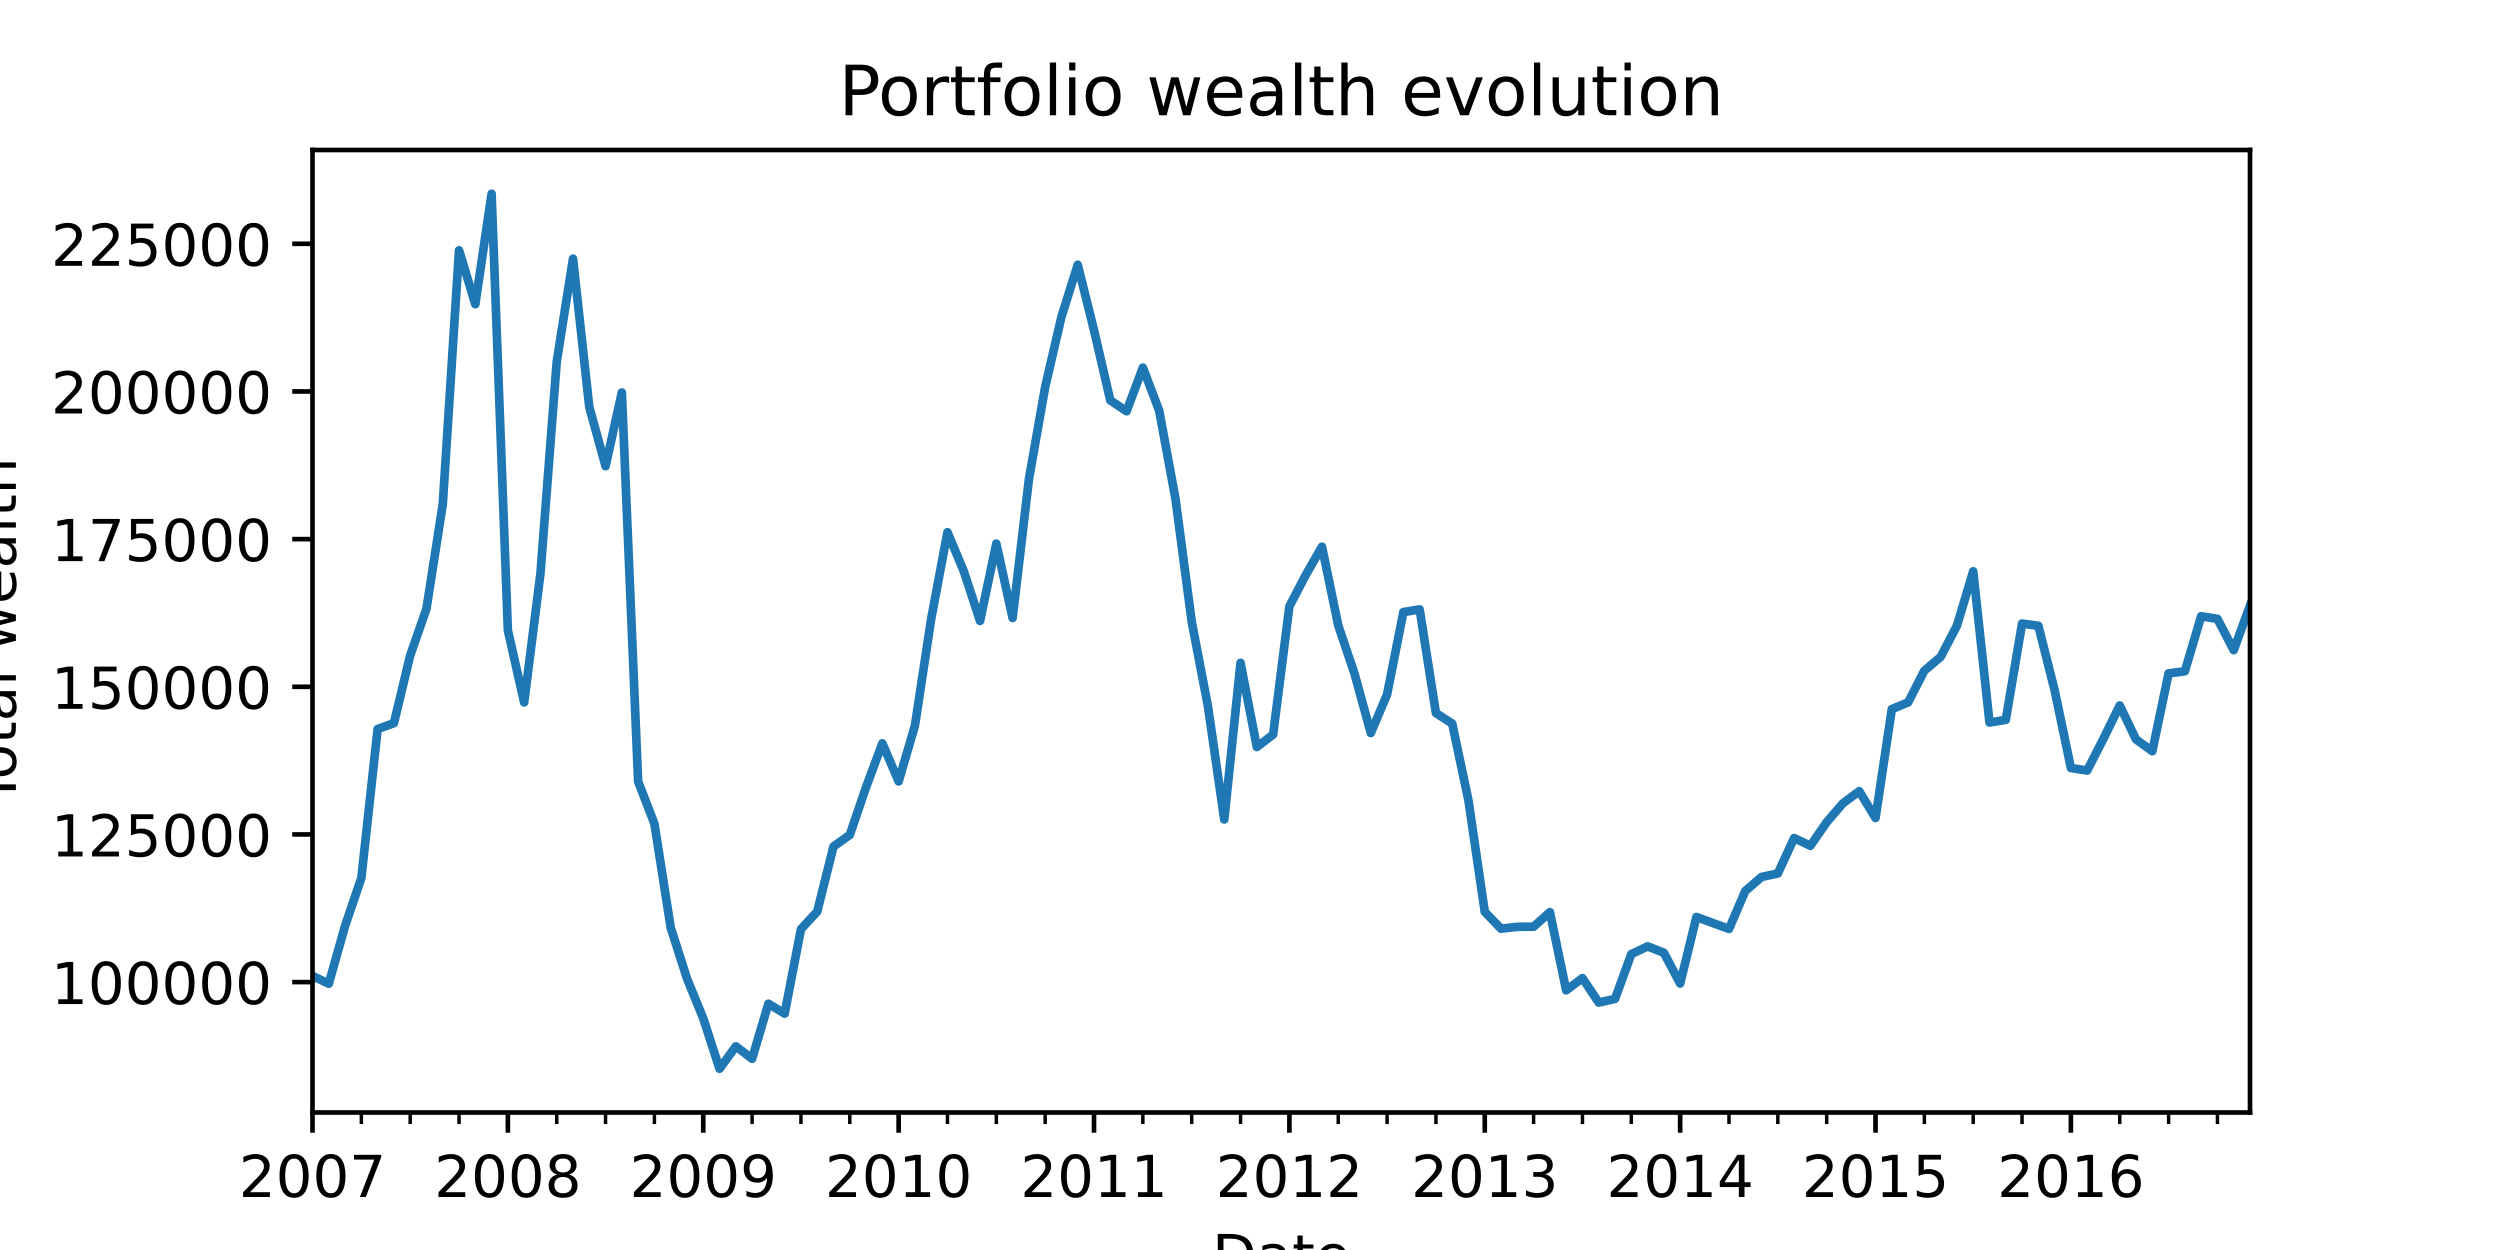
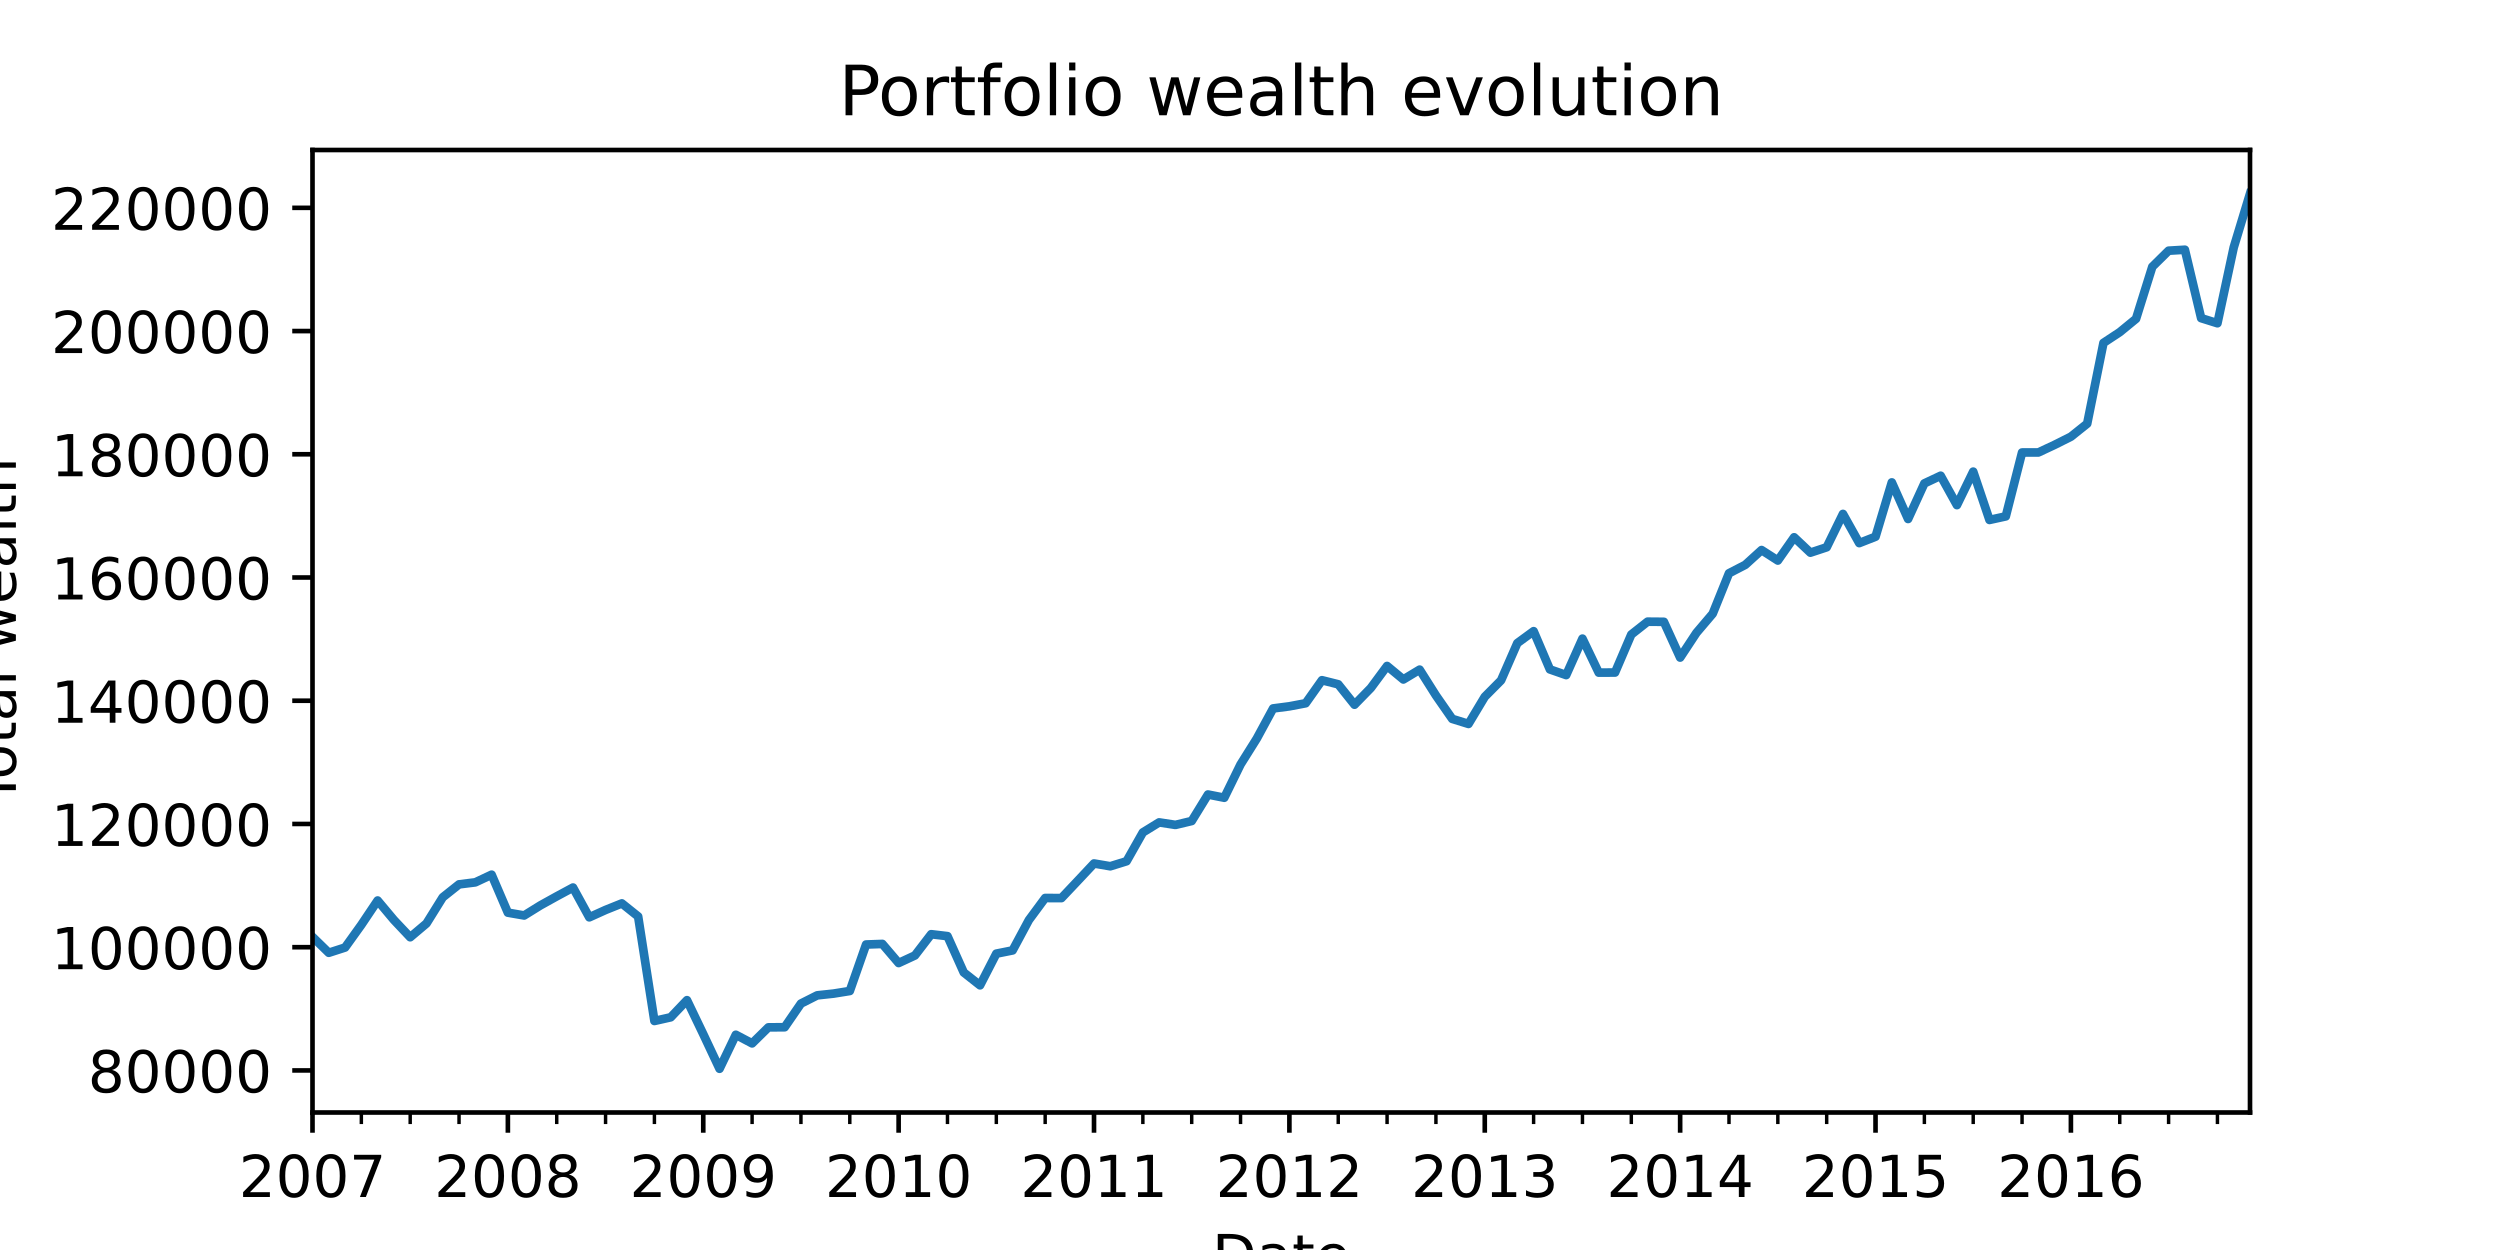
<svg xmlns="http://www.w3.org/2000/svg" xmlns:xlink="http://www.w3.org/1999/xlink" width="432pt" height="216pt" viewBox="0 0 432 216" version="1.1">
  <defs>
    <style type="text/css">*{stroke-linejoin: round; stroke-linecap: butt}</style>
  </defs>
  <g id="figure_1">
    <g id="patch_1">
      <path d="M 0 216  L 432 216  L 432 0  L 0 0  z " style="fill: #ffffff" />
    </g>
    <g id="axes_1">
      <g id="patch_2">
        <path d="M 54 192.24  L 388.8 192.24  L 388.8 25.92  L 54 25.92  z " style="fill: #ffffff" />
      </g>
      <g id="matplotlib.axis_1">
        <g id="xtick_1">
          <g id="line2d_1">
            <defs>
-               <path id="m3f038d7e3b" d="M 0 0  L 0 3.5  " style="stroke: #000000; stroke-width: 0.8" />
+               <path id="m2db4d0c656" d="M 0 0  L 0 3.5  " style="stroke: #000000; stroke-width: 0.8" />
            </defs>
            <g>
-               <use xlink:href="#m3f038d7e3b" x="54" y="192.24" style="stroke: #000000; stroke-width: 0.8" />
+               <use xlink:href="#m2db4d0c656" x="54" y="192.24" style="stroke: #000000; stroke-width: 0.8" />
            </g>
          </g>
          <g id="text_1">
            <g transform="translate(41.275 206.8384)scale(0.1 -0.1)">
              <defs>
                <path id="DejaVuSans-32" d="M 1228 531  L 3431 531  L 3431 0  L 469 0  L 469 531  Q 828 903 1448 1529  Q 2069 2156 2228 2338  Q 2531 2678 2651 2914  Q 2772 3150 2772 3378  Q 2772 3750 2511 3984  Q 2250 4219 1831 4219  Q 1534 4219 1204 4116  Q 875 4013 500 3803  L 500 4441  Q 881 4594 1212 4672  Q 1544 4750 1819 4750  Q 2544 4750 2975 4387  Q 3406 4025 3406 3419  Q 3406 3131 3298 2873  Q 3191 2616 2906 2266  Q 2828 2175 2409 1742  Q 1991 1309 1228 531  z " transform="scale(0.015625)" />
                <path id="DejaVuSans-30" d="M 2034 4250  Q 1547 4250 1301 3770  Q 1056 3291 1056 2328  Q 1056 1369 1301 889  Q 1547 409 2034 409  Q 2525 409 2770 889  Q 3016 1369 3016 2328  Q 3016 3291 2770 3770  Q 2525 4250 2034 4250  z M 2034 4750  Q 2819 4750 3233 4129  Q 3647 3509 3647 2328  Q 3647 1150 3233 529  Q 2819 -91 2034 -91  Q 1250 -91 836 529  Q 422 1150 422 2328  Q 422 3509 836 4129  Q 1250 4750 2034 4750  z " transform="scale(0.015625)" />
                <path id="DejaVuSans-37" d="M 525 4666  L 3525 4666  L 3525 4397  L 1831 0  L 1172 0  L 2766 4134  L 525 4134  L 525 4666  z " transform="scale(0.015625)" />
              </defs>
              <use xlink:href="#DejaVuSans-32" />
              <use xlink:href="#DejaVuSans-30" x="63.623" />
              <use xlink:href="#DejaVuSans-30" x="127.246" />
              <use xlink:href="#DejaVuSans-37" x="190.869" />
            </g>
          </g>
        </g>
        <g id="xtick_2">
          <g id="line2d_2">
            <g>
-               <use xlink:href="#m3f038d7e3b" x="87.761" y="192.24" style="stroke: #000000; stroke-width: 0.8" />
+               <use xlink:href="#m2db4d0c656" x="87.761" y="192.24" style="stroke: #000000; stroke-width: 0.8" />
            </g>
          </g>
          <g id="text_2">
            <g transform="translate(75.03634 206.8384)scale(0.1 -0.1)">
              <defs>
                <path id="DejaVuSans-38" d="M 2034 2216  Q 1584 2216 1326 1975  Q 1069 1734 1069 1313  Q 1069 891 1326 650  Q 1584 409 2034 409  Q 2484 409 2743 651  Q 3003 894 3003 1313  Q 3003 1734 2745 1975  Q 2488 2216 2034 2216  z M 1403 2484  Q 997 2584 770 2862  Q 544 3141 544 3541  Q 544 4100 942 4425  Q 1341 4750 2034 4750  Q 2731 4750 3128 4425  Q 3525 4100 3525 3541  Q 3525 3141 3298 2862  Q 3072 2584 2669 2484  Q 3125 2378 3379 2068  Q 3634 1759 3634 1313  Q 3634 634 3220 271  Q 2806 -91 2034 -91  Q 1263 -91 848 271  Q 434 634 434 1313  Q 434 1759 690 2068  Q 947 2378 1403 2484  z M 1172 3481  Q 1172 3119 1398 2916  Q 1625 2713 2034 2713  Q 2441 2713 2670 2916  Q 2900 3119 2900 3481  Q 2900 3844 2670 4047  Q 2441 4250 2034 4250  Q 1625 4250 1398 4047  Q 1172 3844 1172 3481  z " transform="scale(0.015625)" />
              </defs>
              <use xlink:href="#DejaVuSans-32" />
              <use xlink:href="#DejaVuSans-30" x="63.623" />
              <use xlink:href="#DejaVuSans-30" x="127.246" />
              <use xlink:href="#DejaVuSans-38" x="190.869" />
            </g>
          </g>
        </g>
        <g id="xtick_3">
          <g id="line2d_3">
            <g>
-               <use xlink:href="#m3f038d7e3b" x="121.523" y="192.24" style="stroke: #000000; stroke-width: 0.8" />
+               <use xlink:href="#m2db4d0c656" x="121.523" y="192.24" style="stroke: #000000; stroke-width: 0.8" />
            </g>
          </g>
          <g id="text_3">
            <g transform="translate(108.7977 206.8384)scale(0.1 -0.1)">
              <defs>
                <path id="DejaVuSans-39" d="M 703 97  L 703 672  Q 941 559 1184 500  Q 1428 441 1663 441  Q 2288 441 2617 861  Q 2947 1281 2994 2138  Q 2813 1869 2534 1725  Q 2256 1581 1919 1581  Q 1219 1581 811 2004  Q 403 2428 403 3163  Q 403 3881 828 4315  Q 1253 4750 1959 4750  Q 2769 4750 3195 4129  Q 3622 3509 3622 2328  Q 3622 1225 3098 567  Q 2575 -91 1691 -91  Q 1453 -91 1209 -44  Q 966 3 703 97  z M 1959 2075  Q 2384 2075 2632 2365  Q 2881 2656 2881 3163  Q 2881 3666 2632 3958  Q 2384 4250 1959 4250  Q 1534 4250 1286 3958  Q 1038 3666 1038 3163  Q 1038 2656 1286 2365  Q 1534 2075 1959 2075  z " transform="scale(0.015625)" />
              </defs>
              <use xlink:href="#DejaVuSans-32" />
              <use xlink:href="#DejaVuSans-30" x="63.623" />
              <use xlink:href="#DejaVuSans-30" x="127.246" />
              <use xlink:href="#DejaVuSans-39" x="190.869" />
            </g>
          </g>
        </g>
        <g id="xtick_4">
          <g id="line2d_4">
            <g>
-               <use xlink:href="#m3f038d7e3b" x="155.284" y="192.24" style="stroke: #000000; stroke-width: 0.8" />
+               <use xlink:href="#m2db4d0c656" x="155.284" y="192.24" style="stroke: #000000; stroke-width: 0.8" />
            </g>
          </g>
          <g id="text_4">
            <g transform="translate(142.559 206.8384)scale(0.1 -0.1)">
              <defs>
                <path id="DejaVuSans-31" d="M 794 531  L 1825 531  L 1825 4091  L 703 3866  L 703 4441  L 1819 4666  L 2450 4666  L 2450 531  L 3481 531  L 3481 0  L 794 0  L 794 531  z " transform="scale(0.015625)" />
              </defs>
              <use xlink:href="#DejaVuSans-32" />
              <use xlink:href="#DejaVuSans-30" x="63.623" />
              <use xlink:href="#DejaVuSans-31" x="127.246" />
              <use xlink:href="#DejaVuSans-30" x="190.869" />
            </g>
          </g>
        </g>
        <g id="xtick_5">
          <g id="line2d_5">
            <g>
-               <use xlink:href="#m3f038d7e3b" x="189.045" y="192.24" style="stroke: #000000; stroke-width: 0.8" />
+               <use xlink:href="#m2db4d0c656" x="189.045" y="192.24" style="stroke: #000000; stroke-width: 0.8" />
            </g>
          </g>
          <g id="text_5">
            <g transform="translate(176.3204 206.8384)scale(0.1 -0.1)">
              <use xlink:href="#DejaVuSans-32" />
              <use xlink:href="#DejaVuSans-30" x="63.623" />
              <use xlink:href="#DejaVuSans-31" x="127.246" />
              <use xlink:href="#DejaVuSans-31" x="190.869" />
            </g>
          </g>
        </g>
        <g id="xtick_6">
          <g id="line2d_6">
            <g>
-               <use xlink:href="#m3f038d7e3b" x="222.807" y="192.24" style="stroke: #000000; stroke-width: 0.8" />
+               <use xlink:href="#m2db4d0c656" x="222.807" y="192.24" style="stroke: #000000; stroke-width: 0.8" />
            </g>
          </g>
          <g id="text_6">
            <g transform="translate(210.0817 206.8384)scale(0.1 -0.1)">
              <use xlink:href="#DejaVuSans-32" />
              <use xlink:href="#DejaVuSans-30" x="63.623" />
              <use xlink:href="#DejaVuSans-31" x="127.246" />
              <use xlink:href="#DejaVuSans-32" x="190.869" />
            </g>
          </g>
        </g>
        <g id="xtick_7">
          <g id="line2d_7">
            <g>
-               <use xlink:href="#m3f038d7e3b" x="256.568" y="192.24" style="stroke: #000000; stroke-width: 0.8" />
+               <use xlink:href="#m2db4d0c656" x="256.568" y="192.24" style="stroke: #000000; stroke-width: 0.8" />
            </g>
          </g>
          <g id="text_7">
            <g transform="translate(243.8431 206.8384)scale(0.1 -0.1)">
              <defs>
                <path id="DejaVuSans-33" d="M 2597 2516  Q 3050 2419 3304 2112  Q 3559 1806 3559 1356  Q 3559 666 3084 287  Q 2609 -91 1734 -91  Q 1441 -91 1130 -33  Q 819 25 488 141  L 488 750  Q 750 597 1062 519  Q 1375 441 1716 441  Q 2309 441 2620 675  Q 2931 909 2931 1356  Q 2931 1769 2642 2001  Q 2353 2234 1838 2234  L 1294 2234  L 1294 2753  L 1863 2753  Q 2328 2753 2575 2939  Q 2822 3125 2822 3475  Q 2822 3834 2567 4026  Q 2313 4219 1838 4219  Q 1578 4219 1281 4162  Q 984 4106 628 3988  L 628 4550  Q 988 4650 1302 4700  Q 1616 4750 1894 4750  Q 2613 4750 3031 4423  Q 3450 4097 3450 3541  Q 3450 3153 3228 2886  Q 3006 2619 2597 2516  z " transform="scale(0.015625)" />
              </defs>
              <use xlink:href="#DejaVuSans-32" />
              <use xlink:href="#DejaVuSans-30" x="63.623" />
              <use xlink:href="#DejaVuSans-31" x="127.246" />
              <use xlink:href="#DejaVuSans-33" x="190.869" />
            </g>
          </g>
        </g>
        <g id="xtick_8">
          <g id="line2d_8">
            <g>
-               <use xlink:href="#m3f038d7e3b" x="290.329" y="192.24" style="stroke: #000000; stroke-width: 0.8" />
+               <use xlink:href="#m2db4d0c656" x="290.329" y="192.24" style="stroke: #000000; stroke-width: 0.8" />
            </g>
          </g>
          <g id="text_8">
            <g transform="translate(277.6044 206.8384)scale(0.1 -0.1)">
              <defs>
                <path id="DejaVuSans-34" d="M 2419 4116  L 825 1625  L 2419 1625  L 2419 4116  z M 2253 4666  L 3047 4666  L 3047 1625  L 3713 1625  L 3713 1100  L 3047 1100  L 3047 0  L 2419 0  L 2419 1100  L 313 1100  L 313 1709  L 2253 4666  z " transform="scale(0.015625)" />
              </defs>
              <use xlink:href="#DejaVuSans-32" />
              <use xlink:href="#DejaVuSans-30" x="63.623" />
              <use xlink:href="#DejaVuSans-31" x="127.246" />
              <use xlink:href="#DejaVuSans-34" x="190.869" />
            </g>
          </g>
        </g>
        <g id="xtick_9">
          <g id="line2d_9">
            <g>
-               <use xlink:href="#m3f038d7e3b" x="324.091" y="192.24" style="stroke: #000000; stroke-width: 0.8" />
+               <use xlink:href="#m2db4d0c656" x="324.091" y="192.24" style="stroke: #000000; stroke-width: 0.8" />
            </g>
          </g>
          <g id="text_9">
            <g transform="translate(311.3658 206.8384)scale(0.1 -0.1)">
              <defs>
                <path id="DejaVuSans-35" d="M 691 4666  L 3169 4666  L 3169 4134  L 1269 4134  L 1269 2991  Q 1406 3038 1543 3061  Q 1681 3084 1819 3084  Q 2600 3084 3056 2656  Q 3513 2228 3513 1497  Q 3513 744 3044 326  Q 2575 -91 1722 -91  Q 1428 -91 1123 -41  Q 819 9 494 109  L 494 744  Q 775 591 1075 516  Q 1375 441 1709 441  Q 2250 441 2565 725  Q 2881 1009 2881 1497  Q 2881 1984 2565 2268  Q 2250 2553 1709 2553  Q 1456 2553 1204 2497  Q 953 2441 691 2322  L 691 4666  z " transform="scale(0.015625)" />
              </defs>
              <use xlink:href="#DejaVuSans-32" />
              <use xlink:href="#DejaVuSans-30" x="63.623" />
              <use xlink:href="#DejaVuSans-31" x="127.246" />
              <use xlink:href="#DejaVuSans-35" x="190.869" />
            </g>
          </g>
        </g>
        <g id="xtick_10">
          <g id="line2d_10">
            <g>
-               <use xlink:href="#m3f038d7e3b" x="357.852" y="192.24" style="stroke: #000000; stroke-width: 0.8" />
+               <use xlink:href="#m2db4d0c656" x="357.852" y="192.24" style="stroke: #000000; stroke-width: 0.8" />
            </g>
          </g>
          <g id="text_10">
            <g transform="translate(345.1271 206.8384)scale(0.1 -0.1)">
              <defs>
                <path id="DejaVuSans-36" d="M 2113 2584  Q 1688 2584 1439 2293  Q 1191 2003 1191 1497  Q 1191 994 1439 701  Q 1688 409 2113 409  Q 2538 409 2786 701  Q 3034 994 3034 1497  Q 3034 2003 2786 2293  Q 2538 2584 2113 2584  z M 3366 4563  L 3366 3988  Q 3128 4100 2886 4159  Q 2644 4219 2406 4219  Q 1781 4219 1451 3797  Q 1122 3375 1075 2522  Q 1259 2794 1537 2939  Q 1816 3084 2150 3084  Q 2853 3084 3261 2657  Q 3669 2231 3669 1497  Q 3669 778 3244 343  Q 2819 -91 2113 -91  Q 1303 -91 875 529  Q 447 1150 447 2328  Q 447 3434 972 4092  Q 1497 4750 2381 4750  Q 2619 4750 2861 4703  Q 3103 4656 3366 4563  z " transform="scale(0.015625)" />
              </defs>
              <use xlink:href="#DejaVuSans-32" />
              <use xlink:href="#DejaVuSans-30" x="63.623" />
              <use xlink:href="#DejaVuSans-31" x="127.246" />
              <use xlink:href="#DejaVuSans-36" x="190.869" />
            </g>
          </g>
        </g>
        <g id="xtick_11">
          <g id="line2d_11">
            <defs>
-               <path id="m1c3dca1311" d="M 0 0  L 0 2  " style="stroke: #000000; stroke-width: 0.6" />
+               <path id="mace91dd1b3" d="M 0 0  L 0 2  " style="stroke: #000000; stroke-width: 0.6" />
            </defs>
            <g>
-               <use xlink:href="#m1c3dca1311" x="62.44" y="192.24" style="stroke: #000000; stroke-width: 0.6" />
+               <use xlink:href="#mace91dd1b3" x="62.44" y="192.24" style="stroke: #000000; stroke-width: 0.6" />
            </g>
          </g>
        </g>
        <g id="xtick_12">
          <g id="line2d_12">
            <g>
-               <use xlink:href="#m1c3dca1311" x="70.881" y="192.24" style="stroke: #000000; stroke-width: 0.6" />
+               <use xlink:href="#mace91dd1b3" x="70.881" y="192.24" style="stroke: #000000; stroke-width: 0.6" />
            </g>
          </g>
        </g>
        <g id="xtick_13">
          <g id="line2d_13">
            <g>
-               <use xlink:href="#m1c3dca1311" x="79.321" y="192.24" style="stroke: #000000; stroke-width: 0.6" />
+               <use xlink:href="#mace91dd1b3" x="79.321" y="192.24" style="stroke: #000000; stroke-width: 0.6" />
            </g>
          </g>
        </g>
        <g id="xtick_14">
          <g id="line2d_14">
            <g>
-               <use xlink:href="#m1c3dca1311" x="96.202" y="192.24" style="stroke: #000000; stroke-width: 0.6" />
+               <use xlink:href="#mace91dd1b3" x="96.202" y="192.24" style="stroke: #000000; stroke-width: 0.6" />
            </g>
          </g>
        </g>
        <g id="xtick_15">
          <g id="line2d_15">
            <g>
-               <use xlink:href="#m1c3dca1311" x="104.642" y="192.24" style="stroke: #000000; stroke-width: 0.6" />
+               <use xlink:href="#mace91dd1b3" x="104.642" y="192.24" style="stroke: #000000; stroke-width: 0.6" />
            </g>
          </g>
        </g>
        <g id="xtick_16">
          <g id="line2d_16">
            <g>
-               <use xlink:href="#m1c3dca1311" x="113.082" y="192.24" style="stroke: #000000; stroke-width: 0.6" />
+               <use xlink:href="#mace91dd1b3" x="113.082" y="192.24" style="stroke: #000000; stroke-width: 0.6" />
            </g>
          </g>
        </g>
        <g id="xtick_17">
          <g id="line2d_17">
            <g>
-               <use xlink:href="#m1c3dca1311" x="129.963" y="192.24" style="stroke: #000000; stroke-width: 0.6" />
+               <use xlink:href="#mace91dd1b3" x="129.963" y="192.24" style="stroke: #000000; stroke-width: 0.6" />
            </g>
          </g>
        </g>
        <g id="xtick_18">
          <g id="line2d_18">
            <g>
-               <use xlink:href="#m1c3dca1311" x="138.403" y="192.24" style="stroke: #000000; stroke-width: 0.6" />
+               <use xlink:href="#mace91dd1b3" x="138.403" y="192.24" style="stroke: #000000; stroke-width: 0.6" />
            </g>
          </g>
        </g>
        <g id="xtick_19">
          <g id="line2d_19">
            <g>
-               <use xlink:href="#m1c3dca1311" x="146.844" y="192.24" style="stroke: #000000; stroke-width: 0.6" />
+               <use xlink:href="#mace91dd1b3" x="146.844" y="192.24" style="stroke: #000000; stroke-width: 0.6" />
            </g>
          </g>
        </g>
        <g id="xtick_20">
          <g id="line2d_20">
            <g>
-               <use xlink:href="#m1c3dca1311" x="163.724" y="192.24" style="stroke: #000000; stroke-width: 0.6" />
+               <use xlink:href="#mace91dd1b3" x="163.724" y="192.24" style="stroke: #000000; stroke-width: 0.6" />
            </g>
          </g>
        </g>
        <g id="xtick_21">
          <g id="line2d_21">
            <g>
-               <use xlink:href="#m1c3dca1311" x="172.165" y="192.24" style="stroke: #000000; stroke-width: 0.6" />
+               <use xlink:href="#mace91dd1b3" x="172.165" y="192.24" style="stroke: #000000; stroke-width: 0.6" />
            </g>
          </g>
        </g>
        <g id="xtick_22">
          <g id="line2d_22">
            <g>
-               <use xlink:href="#m1c3dca1311" x="180.605" y="192.24" style="stroke: #000000; stroke-width: 0.6" />
+               <use xlink:href="#mace91dd1b3" x="180.605" y="192.24" style="stroke: #000000; stroke-width: 0.6" />
            </g>
          </g>
        </g>
        <g id="xtick_23">
          <g id="line2d_23">
            <g>
-               <use xlink:href="#m1c3dca1311" x="197.486" y="192.24" style="stroke: #000000; stroke-width: 0.6" />
+               <use xlink:href="#mace91dd1b3" x="197.486" y="192.24" style="stroke: #000000; stroke-width: 0.6" />
            </g>
          </g>
        </g>
        <g id="xtick_24">
          <g id="line2d_24">
            <g>
-               <use xlink:href="#m1c3dca1311" x="205.926" y="192.24" style="stroke: #000000; stroke-width: 0.6" />
+               <use xlink:href="#mace91dd1b3" x="205.926" y="192.24" style="stroke: #000000; stroke-width: 0.6" />
            </g>
          </g>
        </g>
        <g id="xtick_25">
          <g id="line2d_25">
            <g>
-               <use xlink:href="#m1c3dca1311" x="214.366" y="192.24" style="stroke: #000000; stroke-width: 0.6" />
+               <use xlink:href="#mace91dd1b3" x="214.366" y="192.24" style="stroke: #000000; stroke-width: 0.6" />
            </g>
          </g>
        </g>
        <g id="xtick_26">
          <g id="line2d_26">
            <g>
-               <use xlink:href="#m1c3dca1311" x="231.247" y="192.24" style="stroke: #000000; stroke-width: 0.6" />
+               <use xlink:href="#mace91dd1b3" x="231.247" y="192.24" style="stroke: #000000; stroke-width: 0.6" />
            </g>
          </g>
        </g>
        <g id="xtick_27">
          <g id="line2d_27">
            <g>
-               <use xlink:href="#m1c3dca1311" x="239.687" y="192.24" style="stroke: #000000; stroke-width: 0.6" />
+               <use xlink:href="#mace91dd1b3" x="239.687" y="192.24" style="stroke: #000000; stroke-width: 0.6" />
            </g>
          </g>
        </g>
        <g id="xtick_28">
          <g id="line2d_28">
            <g>
-               <use xlink:href="#m1c3dca1311" x="248.128" y="192.24" style="stroke: #000000; stroke-width: 0.6" />
+               <use xlink:href="#mace91dd1b3" x="248.128" y="192.24" style="stroke: #000000; stroke-width: 0.6" />
            </g>
          </g>
        </g>
        <g id="xtick_29">
          <g id="line2d_29">
            <g>
-               <use xlink:href="#m1c3dca1311" x="265.008" y="192.24" style="stroke: #000000; stroke-width: 0.6" />
+               <use xlink:href="#mace91dd1b3" x="265.008" y="192.24" style="stroke: #000000; stroke-width: 0.6" />
            </g>
          </g>
        </g>
        <g id="xtick_30">
          <g id="line2d_30">
            <g>
-               <use xlink:href="#m1c3dca1311" x="273.449" y="192.24" style="stroke: #000000; stroke-width: 0.6" />
+               <use xlink:href="#mace91dd1b3" x="273.449" y="192.24" style="stroke: #000000; stroke-width: 0.6" />
            </g>
          </g>
        </g>
        <g id="xtick_31">
          <g id="line2d_31">
            <g>
-               <use xlink:href="#m1c3dca1311" x="281.889" y="192.24" style="stroke: #000000; stroke-width: 0.6" />
+               <use xlink:href="#mace91dd1b3" x="281.889" y="192.24" style="stroke: #000000; stroke-width: 0.6" />
            </g>
          </g>
        </g>
        <g id="xtick_32">
          <g id="line2d_32">
            <g>
-               <use xlink:href="#m1c3dca1311" x="298.77" y="192.24" style="stroke: #000000; stroke-width: 0.6" />
+               <use xlink:href="#mace91dd1b3" x="298.77" y="192.24" style="stroke: #000000; stroke-width: 0.6" />
            </g>
          </g>
        </g>
        <g id="xtick_33">
          <g id="line2d_33">
            <g>
-               <use xlink:href="#m1c3dca1311" x="307.21" y="192.24" style="stroke: #000000; stroke-width: 0.6" />
+               <use xlink:href="#mace91dd1b3" x="307.21" y="192.24" style="stroke: #000000; stroke-width: 0.6" />
            </g>
          </g>
        </g>
        <g id="xtick_34">
          <g id="line2d_34">
            <g>
-               <use xlink:href="#m1c3dca1311" x="315.65" y="192.24" style="stroke: #000000; stroke-width: 0.6" />
+               <use xlink:href="#mace91dd1b3" x="315.65" y="192.24" style="stroke: #000000; stroke-width: 0.6" />
            </g>
          </g>
        </g>
        <g id="xtick_35">
          <g id="line2d_35">
            <g>
-               <use xlink:href="#m1c3dca1311" x="332.531" y="192.24" style="stroke: #000000; stroke-width: 0.6" />
+               <use xlink:href="#mace91dd1b3" x="332.531" y="192.24" style="stroke: #000000; stroke-width: 0.6" />
            </g>
          </g>
        </g>
        <g id="xtick_36">
          <g id="line2d_36">
            <g>
-               <use xlink:href="#m1c3dca1311" x="340.971" y="192.24" style="stroke: #000000; stroke-width: 0.6" />
+               <use xlink:href="#mace91dd1b3" x="340.971" y="192.24" style="stroke: #000000; stroke-width: 0.6" />
            </g>
          </g>
        </g>
        <g id="xtick_37">
          <g id="line2d_37">
            <g>
-               <use xlink:href="#m1c3dca1311" x="349.412" y="192.24" style="stroke: #000000; stroke-width: 0.6" />
+               <use xlink:href="#mace91dd1b3" x="349.412" y="192.24" style="stroke: #000000; stroke-width: 0.6" />
            </g>
          </g>
        </g>
        <g id="xtick_38">
          <g id="line2d_38">
            <g>
-               <use xlink:href="#m1c3dca1311" x="366.292" y="192.24" style="stroke: #000000; stroke-width: 0.6" />
+               <use xlink:href="#mace91dd1b3" x="366.292" y="192.24" style="stroke: #000000; stroke-width: 0.6" />
            </g>
          </g>
        </g>
        <g id="xtick_39">
          <g id="line2d_39">
            <g>
-               <use xlink:href="#m1c3dca1311" x="374.733" y="192.24" style="stroke: #000000; stroke-width: 0.6" />
+               <use xlink:href="#mace91dd1b3" x="374.733" y="192.24" style="stroke: #000000; stroke-width: 0.6" />
            </g>
          </g>
        </g>
        <g id="xtick_40">
          <g id="line2d_40">
            <g>
-               <use xlink:href="#m1c3dca1311" x="383.173" y="192.24" style="stroke: #000000; stroke-width: 0.6" />
+               <use xlink:href="#mace91dd1b3" x="383.173" y="192.24" style="stroke: #000000; stroke-width: 0.6" />
            </g>
          </g>
        </g>
        <g id="text_11">
          <g transform="translate(209.4492 220.5166)scale(0.1 -0.1)">
            <defs>
              <path id="DejaVuSans-44" d="M 1259 4147  L 1259 519  L 2022 519  Q 2988 519 3436 956  Q 3884 1394 3884 2338  Q 3884 3275 3436 3711  Q 2988 4147 2022 4147  L 1259 4147  z M 628 4666  L 1925 4666  Q 3281 4666 3915 4102  Q 4550 3538 4550 2338  Q 4550 1131 3912 565  Q 3275 0 1925 0  L 628 0  L 628 4666  z " transform="scale(0.015625)" />
              <path id="DejaVuSans-61" d="M 2194 1759  Q 1497 1759 1228 1600  Q 959 1441 959 1056  Q 959 750 1161 570  Q 1363 391 1709 391  Q 2188 391 2477 730  Q 2766 1069 2766 1631  L 2766 1759  L 2194 1759  z M 3341 1997  L 3341 0  L 2766 0  L 2766 531  Q 2569 213 2275 61  Q 1981 -91 1556 -91  Q 1019 -91 701 211  Q 384 513 384 1019  Q 384 1609 779 1909  Q 1175 2209 1959 2209  L 2766 2209  L 2766 2266  Q 2766 2663 2505 2880  Q 2244 3097 1772 3097  Q 1472 3097 1187 3025  Q 903 2953 641 2809  L 641 3341  Q 956 3463 1253 3523  Q 1550 3584 1831 3584  Q 2591 3584 2966 3190  Q 3341 2797 3341 1997  z " transform="scale(0.015625)" />
              <path id="DejaVuSans-74" d="M 1172 4494  L 1172 3500  L 2356 3500  L 2356 3053  L 1172 3053  L 1172 1153  Q 1172 725 1289 603  Q 1406 481 1766 481  L 2356 481  L 2356 0  L 1766 0  Q 1100 0 847 248  Q 594 497 594 1153  L 594 3053  L 172 3053  L 172 3500  L 594 3500  L 594 4494  L 1172 4494  z " transform="scale(0.015625)" />
              <path id="DejaVuSans-65" d="M 3597 1894  L 3597 1613  L 953 1613  Q 991 1019 1311 708  Q 1631 397 2203 397  Q 2534 397 2845 478  Q 3156 559 3463 722  L 3463 178  Q 3153 47 2828 -22  Q 2503 -91 2169 -91  Q 1331 -91 842 396  Q 353 884 353 1716  Q 353 2575 817 3079  Q 1281 3584 2069 3584  Q 2775 3584 3186 3129  Q 3597 2675 3597 1894  z M 3022 2063  Q 3016 2534 2758 2815  Q 2500 3097 2075 3097  Q 1594 3097 1305 2825  Q 1016 2553 972 2059  L 3022 2063  z " transform="scale(0.015625)" />
            </defs>
            <use xlink:href="#DejaVuSans-44" />
            <use xlink:href="#DejaVuSans-61" x="77.002" />
            <use xlink:href="#DejaVuSans-74" x="138.281" />
            <use xlink:href="#DejaVuSans-65" x="177.49" />
          </g>
        </g>
      </g>
      <g id="matplotlib.axis_2">
        <g id="ytick_1">
          <g id="line2d_41">
            <defs>
-               <path id="m5a49c52215" d="M 0 0  L -3.5 0  " style="stroke: #000000; stroke-width: 0.8" />
+               <path id="m17d46976e2" d="M 0 0  L -3.5 0  " style="stroke: #000000; stroke-width: 0.8" />
            </defs>
            <g>
-               <use xlink:href="#m5a49c52215" x="54" y="169.709" style="stroke: #000000; stroke-width: 0.8" />
+               <use xlink:href="#m17d46976e2" x="54" y="184.969" style="stroke: #000000; stroke-width: 0.8" />
            </g>
          </g>
          <g id="text_12">
-             <g transform="translate(8.825 173.5079)scale(0.1 -0.1)">
-               <use xlink:href="#DejaVuSans-31" />
-               <use xlink:href="#DejaVuSans-30" x="63.623" />
-               <use xlink:href="#DejaVuSans-30" x="127.246" />
-               <use xlink:href="#DejaVuSans-30" x="190.869" />
-               <use xlink:href="#DejaVuSans-30" x="254.492" />
-               <use xlink:href="#DejaVuSans-30" x="318.115" />
+             <g transform="translate(15.1875 188.7678)scale(0.1 -0.1)">
+               <use xlink:href="#DejaVuSans-38" />
+               <use xlink:href="#DejaVuSans-30" x="63.623" />
+               <use xlink:href="#DejaVuSans-30" x="127.246" />
+               <use xlink:href="#DejaVuSans-30" x="190.869" />
+               <use xlink:href="#DejaVuSans-30" x="254.492" />
            </g>
          </g>
        </g>
        <g id="ytick_2">
          <g id="line2d_42">
            <g>
-               <use xlink:href="#m5a49c52215" x="54" y="144.193" style="stroke: #000000; stroke-width: 0.8" />
+               <use xlink:href="#m17d46976e2" x="54" y="163.675" style="stroke: #000000; stroke-width: 0.8" />
            </g>
          </g>
          <g id="text_13">
-             <g transform="translate(8.825 147.9921)scale(0.1 -0.1)">
+             <g transform="translate(8.825 167.4741)scale(0.1 -0.1)">
+               <use xlink:href="#DejaVuSans-31" />
+               <use xlink:href="#DejaVuSans-30" x="63.623" />
+               <use xlink:href="#DejaVuSans-30" x="127.246" />
+               <use xlink:href="#DejaVuSans-30" x="190.869" />
+               <use xlink:href="#DejaVuSans-30" x="254.492" />
+               <use xlink:href="#DejaVuSans-30" x="318.115" />
+             </g>
+           </g>
+         </g>
+         <g id="ytick_3">
+           <g id="line2d_43">
+             <g>
+               <use xlink:href="#m17d46976e2" x="54" y="142.381" style="stroke: #000000; stroke-width: 0.8" />
+             </g>
+           </g>
+           <g id="text_14">
+             <g transform="translate(8.825 146.1804)scale(0.1 -0.1)">
              <use xlink:href="#DejaVuSans-31" />
              <use xlink:href="#DejaVuSans-32" x="63.623" />
-               <use xlink:href="#DejaVuSans-35" x="127.246" />
-               <use xlink:href="#DejaVuSans-30" x="190.869" />
-               <use xlink:href="#DejaVuSans-30" x="254.492" />
-               <use xlink:href="#DejaVuSans-30" x="318.115" />
-             </g>
-           </g>
-         </g>
-         <g id="ytick_3">
-           <g id="line2d_43">
-             <g>
-               <use xlink:href="#m5a49c52215" x="54" y="118.677" style="stroke: #000000; stroke-width: 0.8" />
-             </g>
-           </g>
-           <g id="text_14">
-             <g transform="translate(8.825 122.4763)scale(0.1 -0.1)">
-               <use xlink:href="#DejaVuSans-31" />
-               <use xlink:href="#DejaVuSans-35" x="63.623" />
              <use xlink:href="#DejaVuSans-30" x="127.246" />
              <use xlink:href="#DejaVuSans-30" x="190.869" />
              <use xlink:href="#DejaVuSans-30" x="254.492" />
              <use xlink:href="#DejaVuSans-30" x="318.115" />
            </g>
          </g>
        </g>
        <g id="ytick_4">
          <g id="line2d_44">
            <g>
-               <use xlink:href="#m5a49c52215" x="54" y="93.161" style="stroke: #000000; stroke-width: 0.8" />
+               <use xlink:href="#m17d46976e2" x="54" y="121.087" style="stroke: #000000; stroke-width: 0.8" />
            </g>
          </g>
          <g id="text_15">
-             <g transform="translate(8.825 96.96049)scale(0.1 -0.1)">
+             <g transform="translate(8.825 124.8867)scale(0.1 -0.1)">
              <use xlink:href="#DejaVuSans-31" />
-               <use xlink:href="#DejaVuSans-37" x="63.623" />
-               <use xlink:href="#DejaVuSans-35" x="127.246" />
+               <use xlink:href="#DejaVuSans-34" x="63.623" />
+               <use xlink:href="#DejaVuSans-30" x="127.246" />
              <use xlink:href="#DejaVuSans-30" x="190.869" />
              <use xlink:href="#DejaVuSans-30" x="254.492" />
              <use xlink:href="#DejaVuSans-30" x="318.115" />
            </g>
          </g>
        </g>
        <g id="ytick_5">
          <g id="line2d_45">
            <g>
-               <use xlink:href="#m5a49c52215" x="54" y="67.645" style="stroke: #000000; stroke-width: 0.8" />
+               <use xlink:href="#m17d46976e2" x="54" y="99.794" style="stroke: #000000; stroke-width: 0.8" />
            </g>
          </g>
          <g id="text_16">
-             <g transform="translate(8.825 71.44467)scale(0.1 -0.1)">
-               <use xlink:href="#DejaVuSans-32" />
-               <use xlink:href="#DejaVuSans-30" x="63.623" />
+             <g transform="translate(8.825 103.593)scale(0.1 -0.1)">
+               <use xlink:href="#DejaVuSans-31" />
+               <use xlink:href="#DejaVuSans-36" x="63.623" />
              <use xlink:href="#DejaVuSans-30" x="127.246" />
              <use xlink:href="#DejaVuSans-30" x="190.869" />
              <use xlink:href="#DejaVuSans-30" x="254.492" />
              <use xlink:href="#DejaVuSans-30" x="318.115" />
            </g>
          </g>
        </g>
        <g id="ytick_6">
          <g id="line2d_46">
            <g>
-               <use xlink:href="#m5a49c52215" x="54" y="42.13" style="stroke: #000000; stroke-width: 0.8" />
+               <use xlink:href="#m17d46976e2" x="54" y="78.5" style="stroke: #000000; stroke-width: 0.8" />
            </g>
          </g>
          <g id="text_17">
-             <g transform="translate(8.825 45.92885)scale(0.1 -0.1)">
+             <g transform="translate(8.825 82.29932)scale(0.1 -0.1)">
+               <use xlink:href="#DejaVuSans-31" />
+               <use xlink:href="#DejaVuSans-38" x="63.623" />
+               <use xlink:href="#DejaVuSans-30" x="127.246" />
+               <use xlink:href="#DejaVuSans-30" x="190.869" />
+               <use xlink:href="#DejaVuSans-30" x="254.492" />
+               <use xlink:href="#DejaVuSans-30" x="318.115" />
+             </g>
+           </g>
+         </g>
+         <g id="ytick_7">
+           <g id="line2d_47">
+             <g>
+               <use xlink:href="#m17d46976e2" x="54" y="57.206" style="stroke: #000000; stroke-width: 0.8" />
+             </g>
+           </g>
+           <g id="text_18">
+             <g transform="translate(8.825 61.00563)scale(0.1 -0.1)">
+               <use xlink:href="#DejaVuSans-32" />
+               <use xlink:href="#DejaVuSans-30" x="63.623" />
+               <use xlink:href="#DejaVuSans-30" x="127.246" />
+               <use xlink:href="#DejaVuSans-30" x="190.869" />
+               <use xlink:href="#DejaVuSans-30" x="254.492" />
+               <use xlink:href="#DejaVuSans-30" x="318.115" />
+             </g>
+           </g>
+         </g>
+         <g id="ytick_8">
+           <g id="line2d_48">
+             <g>
+               <use xlink:href="#m17d46976e2" x="54" y="35.913" style="stroke: #000000; stroke-width: 0.8" />
+             </g>
+           </g>
+           <g id="text_19">
+             <g transform="translate(8.825 39.71195)scale(0.1 -0.1)">
              <use xlink:href="#DejaVuSans-32" />
              <use xlink:href="#DejaVuSans-32" x="63.623" />
-               <use xlink:href="#DejaVuSans-35" x="127.246" />
+               <use xlink:href="#DejaVuSans-30" x="127.246" />
              <use xlink:href="#DejaVuSans-30" x="190.869" />
              <use xlink:href="#DejaVuSans-30" x="254.492" />
              <use xlink:href="#DejaVuSans-30" x="318.115" />
            </g>
          </g>
        </g>
-         <g id="text_18">
+         <g id="text_20">
          <g transform="translate(2.745312 139.0933)rotate(-90)scale(0.1 -0.1)">
            <defs>
              <path id="DejaVuSans-54" d="M -19 4666  L 3928 4666  L 3928 4134  L 2272 4134  L 2272 0  L 1638 0  L 1638 4134  L -19 4134  L -19 4666  z " transform="scale(0.015625)" />
              <path id="DejaVuSans-6f" d="M 1959 3097  Q 1497 3097 1228 2736  Q 959 2375 959 1747  Q 959 1119 1226 758  Q 1494 397 1959 397  Q 2419 397 2687 759  Q 2956 1122 2956 1747  Q 2956 2369 2687 2733  Q 2419 3097 1959 3097  z M 1959 3584  Q 2709 3584 3137 3096  Q 3566 2609 3566 1747  Q 3566 888 3137 398  Q 2709 -91 1959 -91  Q 1206 -91 779 398  Q 353 888 353 1747  Q 353 2609 779 3096  Q 1206 3584 1959 3584  z " transform="scale(0.015625)" />
              <path id="DejaVuSans-6c" d="M 603 4863  L 1178 4863  L 1178 0  L 603 0  L 603 4863  z " transform="scale(0.015625)" />
              <path id="DejaVuSans-20" transform="scale(0.015625)" />
              <path id="DejaVuSans-77" d="M 269 3500  L 844 3500  L 1563 769  L 2278 3500  L 2956 3500  L 3675 769  L 4391 3500  L 4966 3500  L 4050 0  L 3372 0  L 2619 2869  L 1863 0  L 1184 0  L 269 3500  z " transform="scale(0.015625)" />
              <path id="DejaVuSans-68" d="M 3513 2113  L 3513 0  L 2938 0  L 2938 2094  Q 2938 2591 2744 2837  Q 2550 3084 2163 3084  Q 1697 3084 1428 2787  Q 1159 2491 1159 1978  L 1159 0  L 581 0  L 581 4863  L 1159 4863  L 1159 2956  Q 1366 3272 1645 3428  Q 1925 3584 2291 3584  Q 2894 3584 3203 3211  Q 3513 2838 3513 2113  z " transform="scale(0.015625)" />
            </defs>
            <use xlink:href="#DejaVuSans-54" />
            <use xlink:href="#DejaVuSans-6f" x="44.084" />
            <use xlink:href="#DejaVuSans-74" x="105.266" />
            <use xlink:href="#DejaVuSans-61" x="144.475" />
            <use xlink:href="#DejaVuSans-6c" x="205.754" />
            <use xlink:href="#DejaVuSans-20" x="233.537" />
            <use xlink:href="#DejaVuSans-77" x="265.324" />
            <use xlink:href="#DejaVuSans-65" x="347.111" />
            <use xlink:href="#DejaVuSans-61" x="408.635" />
            <use xlink:href="#DejaVuSans-6c" x="469.914" />
            <use xlink:href="#DejaVuSans-74" x="497.697" />
            <use xlink:href="#DejaVuSans-68" x="536.906" />
          </g>
        </g>
      </g>
-       <g id="line2d_47">
-         <path d="M 54 168.638  L 56.813 169.985  L 59.627 160  L 62.44 151.712  L 65.254 125.978  L 68.067 124.957  L 70.881 113.264  L 73.694 105.179  L 76.508 87.146  L 79.321 43.26  L 82.134 52.56  L 84.948 33.48  L 87.761 108.933  L 90.575 121.372  L 93.388 99.14  L 96.202 62.509  L 99.015 44.704  L 101.829 70.34  L 104.642 80.554  L 107.455 67.826  L 110.269 135.038  L 113.082 142.34  L 115.896 160.289  L 118.709 169.095  L 121.523 175.98  L 124.336 184.68  L 127.15 180.813  L 129.963 182.946  L 132.776 173.446  L 135.59 175.15  L 138.403 160.564  L 141.217 157.509  L 144.03 146.279  L 146.844 144.264  L 149.657 136.026  L 152.471 128.455  L 155.284 135.025  L 158.097 125.405  L 160.911 106.915  L 163.724 91.969  L 166.538 98.702  L 169.351 107.296  L 172.165 93.943  L 174.978 106.782  L 177.792 82.834  L 180.605 66.881  L 183.418 54.752  L 186.232 45.757  L 189.045 57.065  L 191.859 69.18  L 194.672 71.064  L 197.486 63.526  L 200.299 70.93  L 203.113 86.141  L 205.926 107.41  L 208.739 122.083  L 211.553 141.601  L 214.366 114.544  L 217.18 129.082  L 219.993 126.929  L 222.807 104.774  L 225.62 99.384  L 228.434 94.471  L 231.247 108.069  L 234.061 116.414  L 236.874 126.662  L 239.687 120.012  L 242.501 105.77  L 245.314 105.304  L 248.128 123.217  L 250.941 125.029  L 253.755 138.344  L 256.568 157.57  L 259.382 160.477  L 262.195 160.159  L 265.008 160.129  L 267.822 157.618  L 270.635 171.123  L 273.449 169.017  L 276.262 173.243  L 279.076 172.605  L 281.889 164.88  L 284.703 163.534  L 287.516 164.638  L 290.329 169.953  L 293.143 158.454  L 295.956 159.492  L 298.77 160.515  L 301.583 153.967  L 304.397 151.541  L 307.21 150.932  L 310.024 144.819  L 312.837 146.148  L 315.65 142.076  L 318.464 138.808  L 321.277 136.719  L 324.091 141.35  L 326.904 122.538  L 329.718 121.376  L 332.531 115.885  L 335.345 113.519  L 338.158 108.113  L 340.971 98.725  L 343.785 124.855  L 346.598 124.393  L 349.412 107.752  L 352.225 108.141  L 355.039 119.269  L 357.852 132.708  L 360.666 133.143  L 363.479 127.643  L 366.292 121.91  L 369.106 127.774  L 371.919 129.805  L 374.733 116.36  L 377.546 115.994  L 380.36 106.484  L 383.173 106.945  L 385.987 112.345  L 388.8 104.638  " clip-path="url(#pb96080b966)" style="fill: none; stroke: #1f77b4; stroke-width: 1.5; stroke-linecap: square" />
+       <g id="line2d_49">
+         <path d="M 54 161.896  L 56.813 164.639  L 59.627 163.731  L 62.44 159.809  L 65.254 155.612  L 68.067 158.968  L 70.881 161.952  L 73.694 159.577  L 76.508 155.056  L 79.321 152.818  L 82.134 152.47  L 84.948 151.146  L 87.761 157.706  L 90.575 158.192  L 93.388 156.447  L 96.202 154.886  L 99.015 153.369  L 101.829 158.511  L 104.642 157.24  L 107.455 156.109  L 110.269 158.362  L 113.082 176.422  L 115.896 175.788  L 118.709 172.835  L 121.523 178.7  L 124.336 184.68  L 127.15 178.811  L 129.963 180.295  L 132.776 177.53  L 135.59 177.505  L 138.403 173.417  L 141.217 171.997  L 144.03 171.695  L 146.844 171.243  L 149.657 163.214  L 152.471 163.113  L 155.284 166.41  L 158.097 165.103  L 160.911 161.434  L 163.724 161.767  L 166.538 168.044  L 169.351 170.262  L 172.165 164.791  L 174.978 164.228  L 177.792 158.982  L 180.605 155.177  L 183.418 155.186  L 186.232 152.208  L 189.045 149.21  L 191.859 149.691  L 194.672 148.819  L 197.486 143.844  L 200.299 142.111  L 203.113 142.542  L 205.926 141.87  L 208.739 137.292  L 211.553 137.848  L 214.366 132.099  L 217.18 127.61  L 219.993 122.42  L 222.807 122.053  L 225.62 121.52  L 228.434 117.543  L 231.247 118.248  L 234.061 121.771  L 236.874 118.889  L 239.687 115.083  L 242.501 117.41  L 245.314 115.716  L 248.128 120.172  L 250.941 124.22  L 253.755 125.093  L 256.568 120.405  L 259.382 117.566  L 262.195 111.13  L 265.008 109.07  L 267.822 115.671  L 270.635 116.651  L 273.449 110.357  L 276.262 116.23  L 279.076 116.213  L 281.889 109.644  L 284.703 107.426  L 287.516 107.45  L 290.329 113.625  L 293.143 109.356  L 295.956 106.045  L 298.77 99.06  L 301.583 97.606  L 304.397 95.051  L 307.21 96.858  L 310.024 92.844  L 312.837 95.498  L 315.65 94.568  L 318.464 88.809  L 321.277 93.846  L 324.091 92.74  L 326.904 83.362  L 329.718 89.679  L 332.531 83.532  L 335.345 82.207  L 338.158 87.282  L 340.971 81.5  L 343.785 89.844  L 346.598 89.228  L 349.412 78.193  L 352.225 78.185  L 355.039 76.868  L 357.852 75.459  L 360.666 73.209  L 363.479 59.25  L 366.292 57.396  L 369.106 55.09  L 371.919 46.095  L 374.733 43.322  L 377.546 43.155  L 380.36 54.975  L 383.173 55.856  L 385.987 42.756  L 388.8 33.48  " clip-path="url(#pb65c50d401)" style="fill: none; stroke: #1f77b4; stroke-width: 1.5; stroke-linecap: square" />
      </g>
      <g id="patch_3">
        <path d="M 54 192.24  L 54 25.92  " style="fill: none; stroke: #000000; stroke-width: 0.8; stroke-linejoin: miter; stroke-linecap: square" />
      </g>
      <g id="patch_4">
        <path d="M 388.8 192.24  L 388.8 25.92  " style="fill: none; stroke: #000000; stroke-width: 0.8; stroke-linejoin: miter; stroke-linecap: square" />
      </g>
      <g id="patch_5">
        <path d="M 54 192.24  L 388.8 192.24  " style="fill: none; stroke: #000000; stroke-width: 0.8; stroke-linejoin: miter; stroke-linecap: square" />
      </g>
      <g id="patch_6">
        <path d="M 54 25.92  L 388.8 25.92  " style="fill: none; stroke: #000000; stroke-width: 0.8; stroke-linejoin: miter; stroke-linecap: square" />
      </g>
-       <g id="text_19">
+       <g id="text_21">
        <g transform="translate(144.9338 19.92)scale(0.12 -0.12)">
          <defs>
            <path id="DejaVuSans-50" d="M 1259 4147  L 1259 2394  L 2053 2394  Q 2494 2394 2734 2622  Q 2975 2850 2975 3272  Q 2975 3691 2734 3919  Q 2494 4147 2053 4147  L 1259 4147  z M 628 4666  L 2053 4666  Q 2838 4666 3239 4311  Q 3641 3956 3641 3272  Q 3641 2581 3239 2228  Q 2838 1875 2053 1875  L 1259 1875  L 1259 0  L 628 0  L 628 4666  z " transform="scale(0.015625)" />
            <path id="DejaVuSans-72" d="M 2631 2963  Q 2534 3019 2420 3045  Q 2306 3072 2169 3072  Q 1681 3072 1420 2755  Q 1159 2438 1159 1844  L 1159 0  L 581 0  L 581 3500  L 1159 3500  L 1159 2956  Q 1341 3275 1631 3429  Q 1922 3584 2338 3584  Q 2397 3584 2469 3576  Q 2541 3569 2628 3553  L 2631 2963  z " transform="scale(0.015625)" />
            <path id="DejaVuSans-66" d="M 2375 4863  L 2375 4384  L 1825 4384  Q 1516 4384 1395 4259  Q 1275 4134 1275 3809  L 1275 3500  L 2222 3500  L 2222 3053  L 1275 3053  L 1275 0  L 697 0  L 697 3053  L 147 3053  L 147 3500  L 697 3500  L 697 3744  Q 697 4328 969 4595  Q 1241 4863 1831 4863  L 2375 4863  z " transform="scale(0.015625)" />
            <path id="DejaVuSans-69" d="M 603 3500  L 1178 3500  L 1178 0  L 603 0  L 603 3500  z M 603 4863  L 1178 4863  L 1178 4134  L 603 4134  L 603 4863  z " transform="scale(0.015625)" />
            <path id="DejaVuSans-76" d="M 191 3500  L 800 3500  L 1894 563  L 2988 3500  L 3597 3500  L 2284 0  L 1503 0  L 191 3500  z " transform="scale(0.015625)" />
            <path id="DejaVuSans-75" d="M 544 1381  L 544 3500  L 1119 3500  L 1119 1403  Q 1119 906 1312 657  Q 1506 409 1894 409  Q 2359 409 2629 706  Q 2900 1003 2900 1516  L 2900 3500  L 3475 3500  L 3475 0  L 2900 0  L 2900 538  Q 2691 219 2414 64  Q 2138 -91 1772 -91  Q 1169 -91 856 284  Q 544 659 544 1381  z M 1991 3584  L 1991 3584  z " transform="scale(0.015625)" />
            <path id="DejaVuSans-6e" d="M 3513 2113  L 3513 0  L 2938 0  L 2938 2094  Q 2938 2591 2744 2837  Q 2550 3084 2163 3084  Q 1697 3084 1428 2787  Q 1159 2491 1159 1978  L 1159 0  L 581 0  L 581 3500  L 1159 3500  L 1159 2956  Q 1366 3272 1645 3428  Q 1925 3584 2291 3584  Q 2894 3584 3203 3211  Q 3513 2838 3513 2113  z " transform="scale(0.015625)" />
          </defs>
          <use xlink:href="#DejaVuSans-50" />
          <use xlink:href="#DejaVuSans-6f" x="56.678" />
          <use xlink:href="#DejaVuSans-72" x="117.859" />
          <use xlink:href="#DejaVuSans-74" x="158.973" />
          <use xlink:href="#DejaVuSans-66" x="198.182" />
          <use xlink:href="#DejaVuSans-6f" x="233.387" />
          <use xlink:href="#DejaVuSans-6c" x="294.568" />
          <use xlink:href="#DejaVuSans-69" x="322.352" />
          <use xlink:href="#DejaVuSans-6f" x="350.135" />
          <use xlink:href="#DejaVuSans-20" x="411.316" />
          <use xlink:href="#DejaVuSans-77" x="443.104" />
          <use xlink:href="#DejaVuSans-65" x="524.891" />
          <use xlink:href="#DejaVuSans-61" x="586.414" />
          <use xlink:href="#DejaVuSans-6c" x="647.693" />
          <use xlink:href="#DejaVuSans-74" x="675.477" />
          <use xlink:href="#DejaVuSans-68" x="714.686" />
          <use xlink:href="#DejaVuSans-20" x="778.064" />
          <use xlink:href="#DejaVuSans-65" x="809.852" />
          <use xlink:href="#DejaVuSans-76" x="871.375" />
          <use xlink:href="#DejaVuSans-6f" x="930.555" />
          <use xlink:href="#DejaVuSans-6c" x="991.736" />
          <use xlink:href="#DejaVuSans-75" x="1019.52" />
          <use xlink:href="#DejaVuSans-74" x="1082.898" />
          <use xlink:href="#DejaVuSans-69" x="1122.107" />
          <use xlink:href="#DejaVuSans-6f" x="1149.891" />
          <use xlink:href="#DejaVuSans-6e" x="1211.072" />
        </g>
      </g>
    </g>
  </g>
  <defs>
-     <clipPath id="pb96080b966">
+     <clipPath id="pb65c50d401">
      <rect x="54" y="25.92" width="334.8" height="166.32" />
    </clipPath>
  </defs>
</svg>
